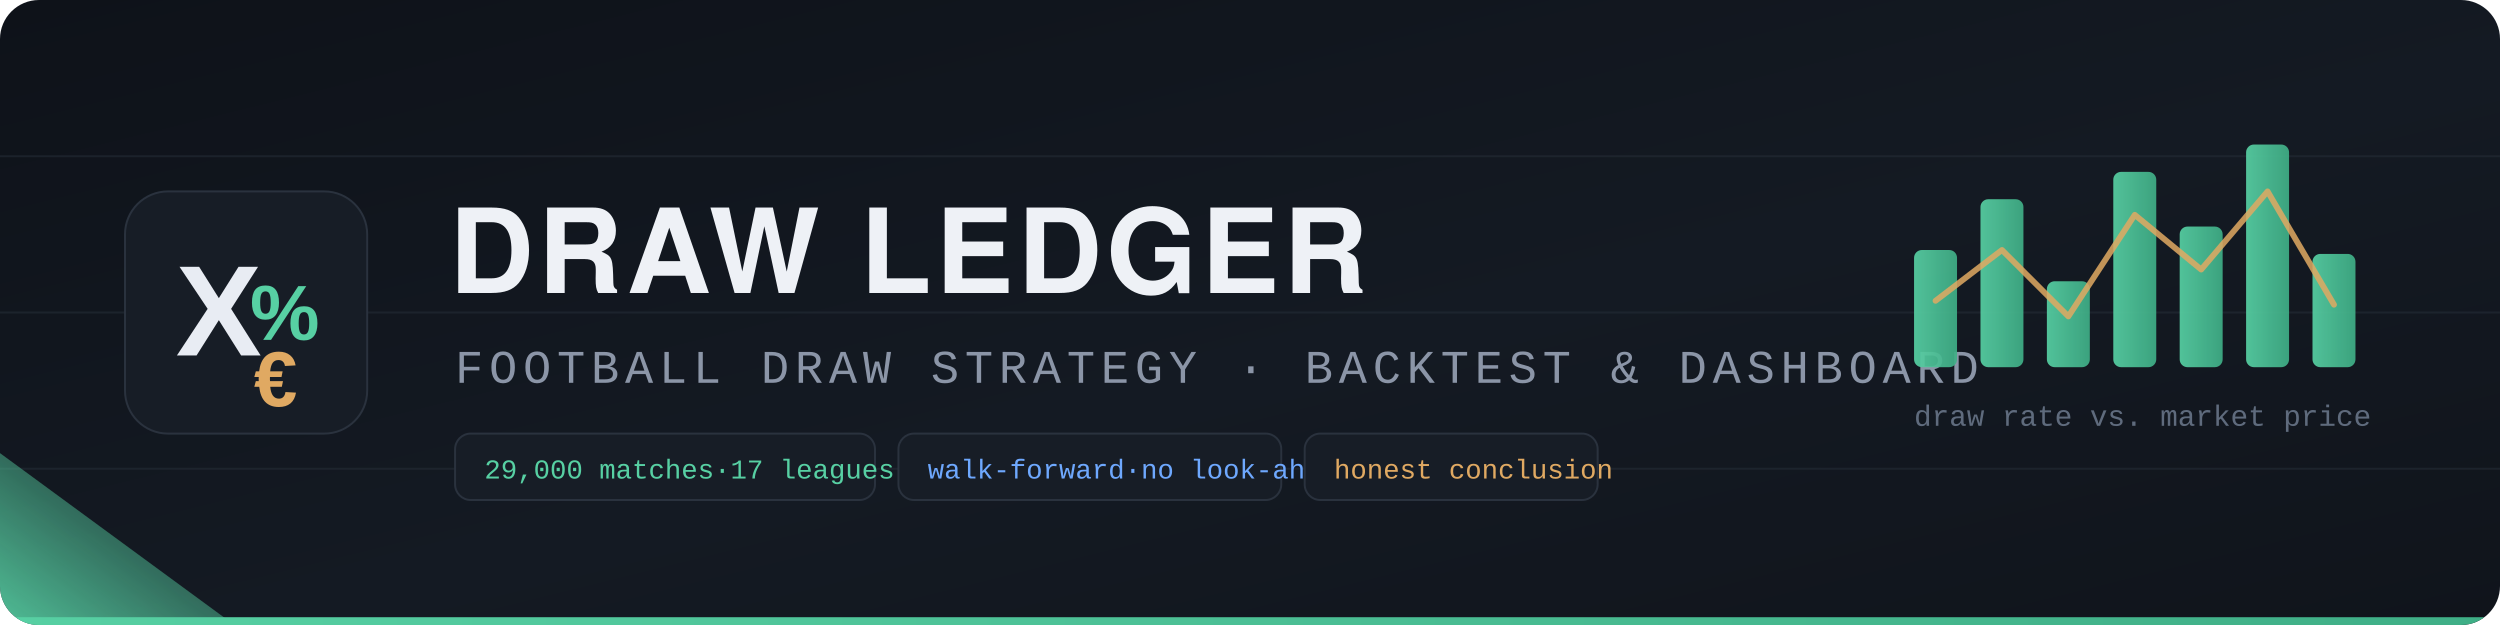
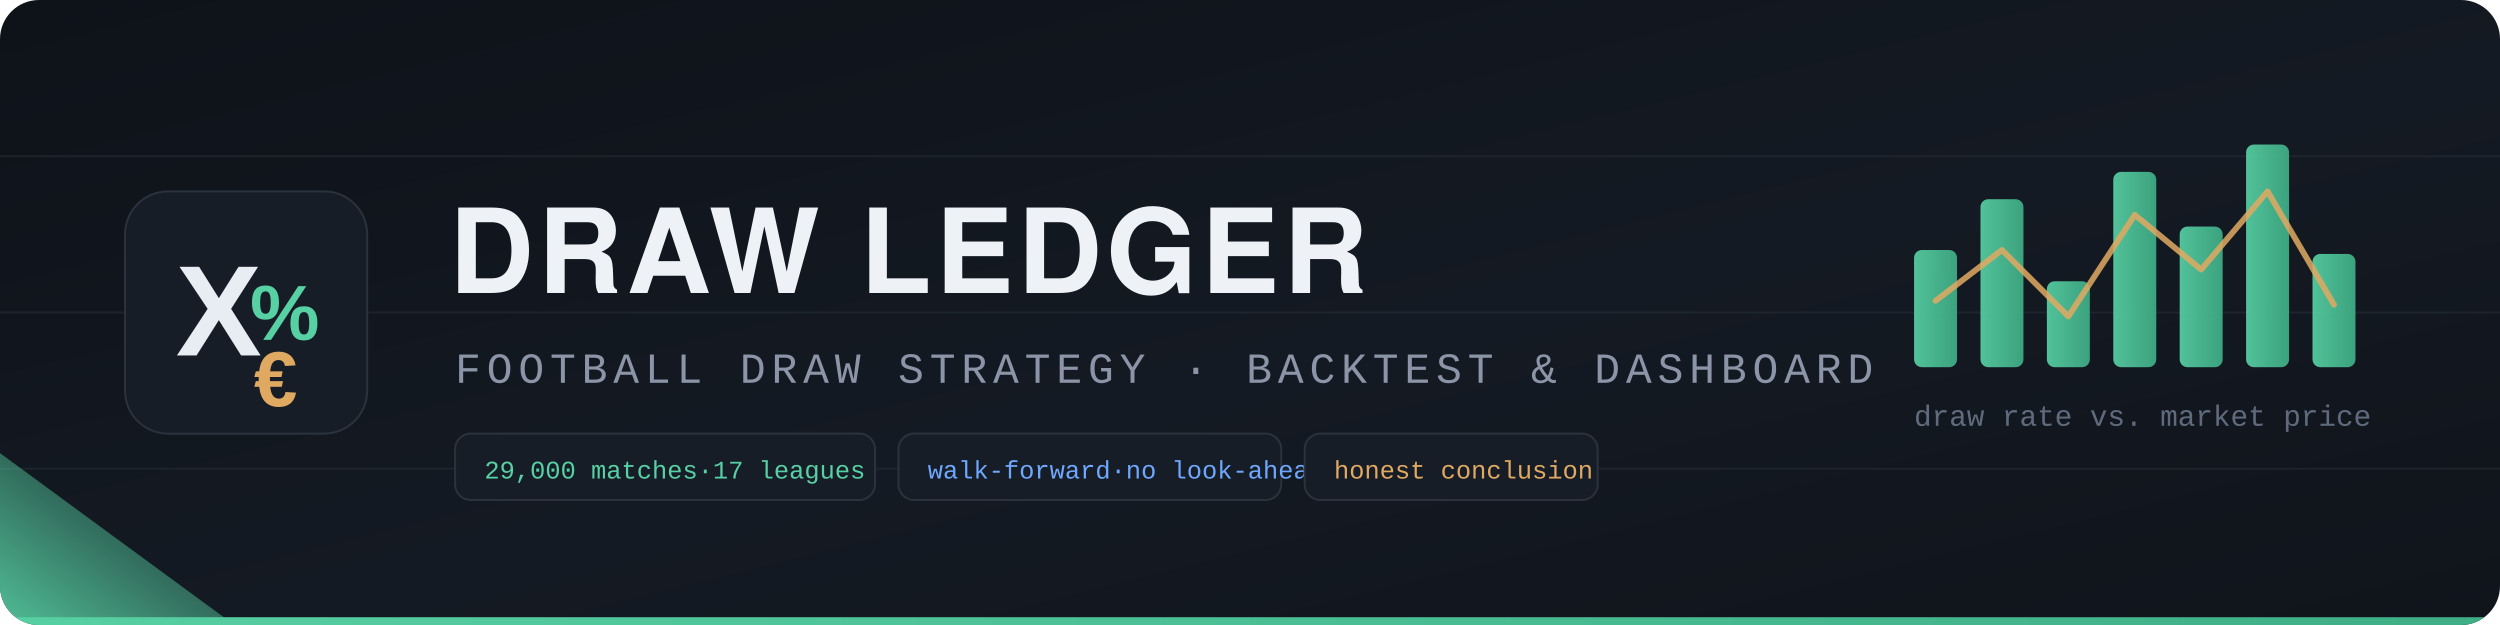
<svg xmlns="http://www.w3.org/2000/svg" viewBox="0 0 1280 320" width="1280" height="320" role="img" aria-label="Draw Ledger — Football Draw Strategy Backtest &amp; Dashboard">
  <defs>
    <linearGradient id="bg" x1="0" y1="0" x2="1" y2="1">
      <stop offset="0" stop-color="#0e1219" />
      <stop offset="0.55" stop-color="#141a23" />
      <stop offset="1" stop-color="#10141b" />
    </linearGradient>
    <linearGradient id="green" x1="0" y1="0" x2="1" y2="0">
      <stop offset="0" stop-color="#57d0a3" />
      <stop offset="1" stop-color="#3fae86" />
    </linearGradient>
    <linearGradient id="corner" x1="0" y1="1" x2="1" y2="0">
      <stop offset="0" stop-color="#57d0a3" />
      <stop offset="1" stop-color="#57d0a3" stop-opacity="0" />
    </linearGradient>
    <clipPath id="round">
      <rect width="1280" height="320" rx="20" />
    </clipPath>
  </defs>
  <g clip-path="url(#round)">
    <rect width="1280" height="320" fill="url(#bg)" />
    <g stroke="#232b36" stroke-width="1" opacity="0.6">
      <line x1="0" y1="80" x2="1280" y2="80" />
      <line x1="0" y1="160" x2="1280" y2="160" />
      <line x1="0" y1="240" x2="1280" y2="240" />
    </g>
    <path d="M0 320 L0 232 L120 320 Z" fill="url(#corner)" opacity="0.9" />
    <g transform="translate(70,104)">
      <rect x="-6" y="-6" width="124" height="124" rx="22" fill="#171d26" stroke="#2a323e" />
      <text x="20" y="78" font-family="'Arial Black',Arial,sans-serif" font-weight="900" font-size="66" fill="#e8ecf3">X</text>
      <text x="58" y="70" font-family="Arial,sans-serif" font-weight="800" font-size="40" fill="#57d0a3">%</text>
      <text x="60" y="104" font-family="Arial,sans-serif" font-weight="800" font-size="40" fill="#e0a962">€</text>
    </g>
    <g transform="translate(230,0)">
      <text x="0" y="150" font-family="'Segoe UI',Helvetica,Arial,sans-serif" font-weight="800" font-size="60" letter-spacing="2" fill="#eef1f6">DRAW LEDGER</text>
-       <text x="3" y="196" font-family="'Consolas','Courier New',monospace" font-size="24" letter-spacing="3" fill="#8b95a7">FOOTBALL DRAW STRATEGY · BACKTEST &amp; DASHBOARD</text>
-       <g font-family="'Consolas','Courier New',monospace" font-size="14">
+       <text x="3" y="196" font-family="'Consolas','Courier New',monospace" font-size="22" letter-spacing="3" fill="#8b95a7">FOOTBALL DRAW STRATEGY · BACKTEST &amp; DASHBOARD</text>
+       <g font-family="'Consolas','Courier New',monospace" font-size="13">
        <rect x="3" y="222" width="215" height="34" rx="8" fill="#171d26" stroke="#2a323e" />
        <text x="18" y="245" fill="#57d0a3">29,000 matches·17 leagues</text>
        <rect x="230" y="222" width="196" height="34" rx="8" fill="#171d26" stroke="#2a323e" />
        <text x="245" y="245" fill="#6ea8fe">walk-forward·no look-ahead</text>
        <rect x="438" y="222" width="150" height="34" rx="8" fill="#171d26" stroke="#2a323e" />
        <text x="453" y="245" fill="#e0a962">honest conclusion</text>
      </g>
    </g>
    <g transform="translate(980,58)">
      <g fill="url(#green)" opacity="0.92">
        <rect x="0" y="70" width="22" height="60" rx="4" />
        <rect x="34" y="44" width="22" height="86" rx="4" />
        <rect x="68" y="86" width="22" height="44" rx="4" />
        <rect x="102" y="30" width="22" height="100" rx="4" />
        <rect x="136" y="58" width="22" height="72" rx="4" />
        <rect x="170" y="16" width="22" height="114" rx="4" />
        <rect x="204" y="72" width="22" height="58" rx="4" />
      </g>
      <polyline points="11,96 45,70 79,104 113,52 147,80 181,40 215,98" fill="none" stroke="#e0a962" stroke-width="3" stroke-linejoin="round" stroke-linecap="round" opacity="0.85" />
      <text x="0" y="160" font-family="'Consolas','Courier New',monospace" font-size="15" fill="#5f6b7d">draw rate vs. market price</text>
    </g>
    <rect x="0" y="316" width="1280" height="4" fill="url(#green)" />
  </g>
</svg>
